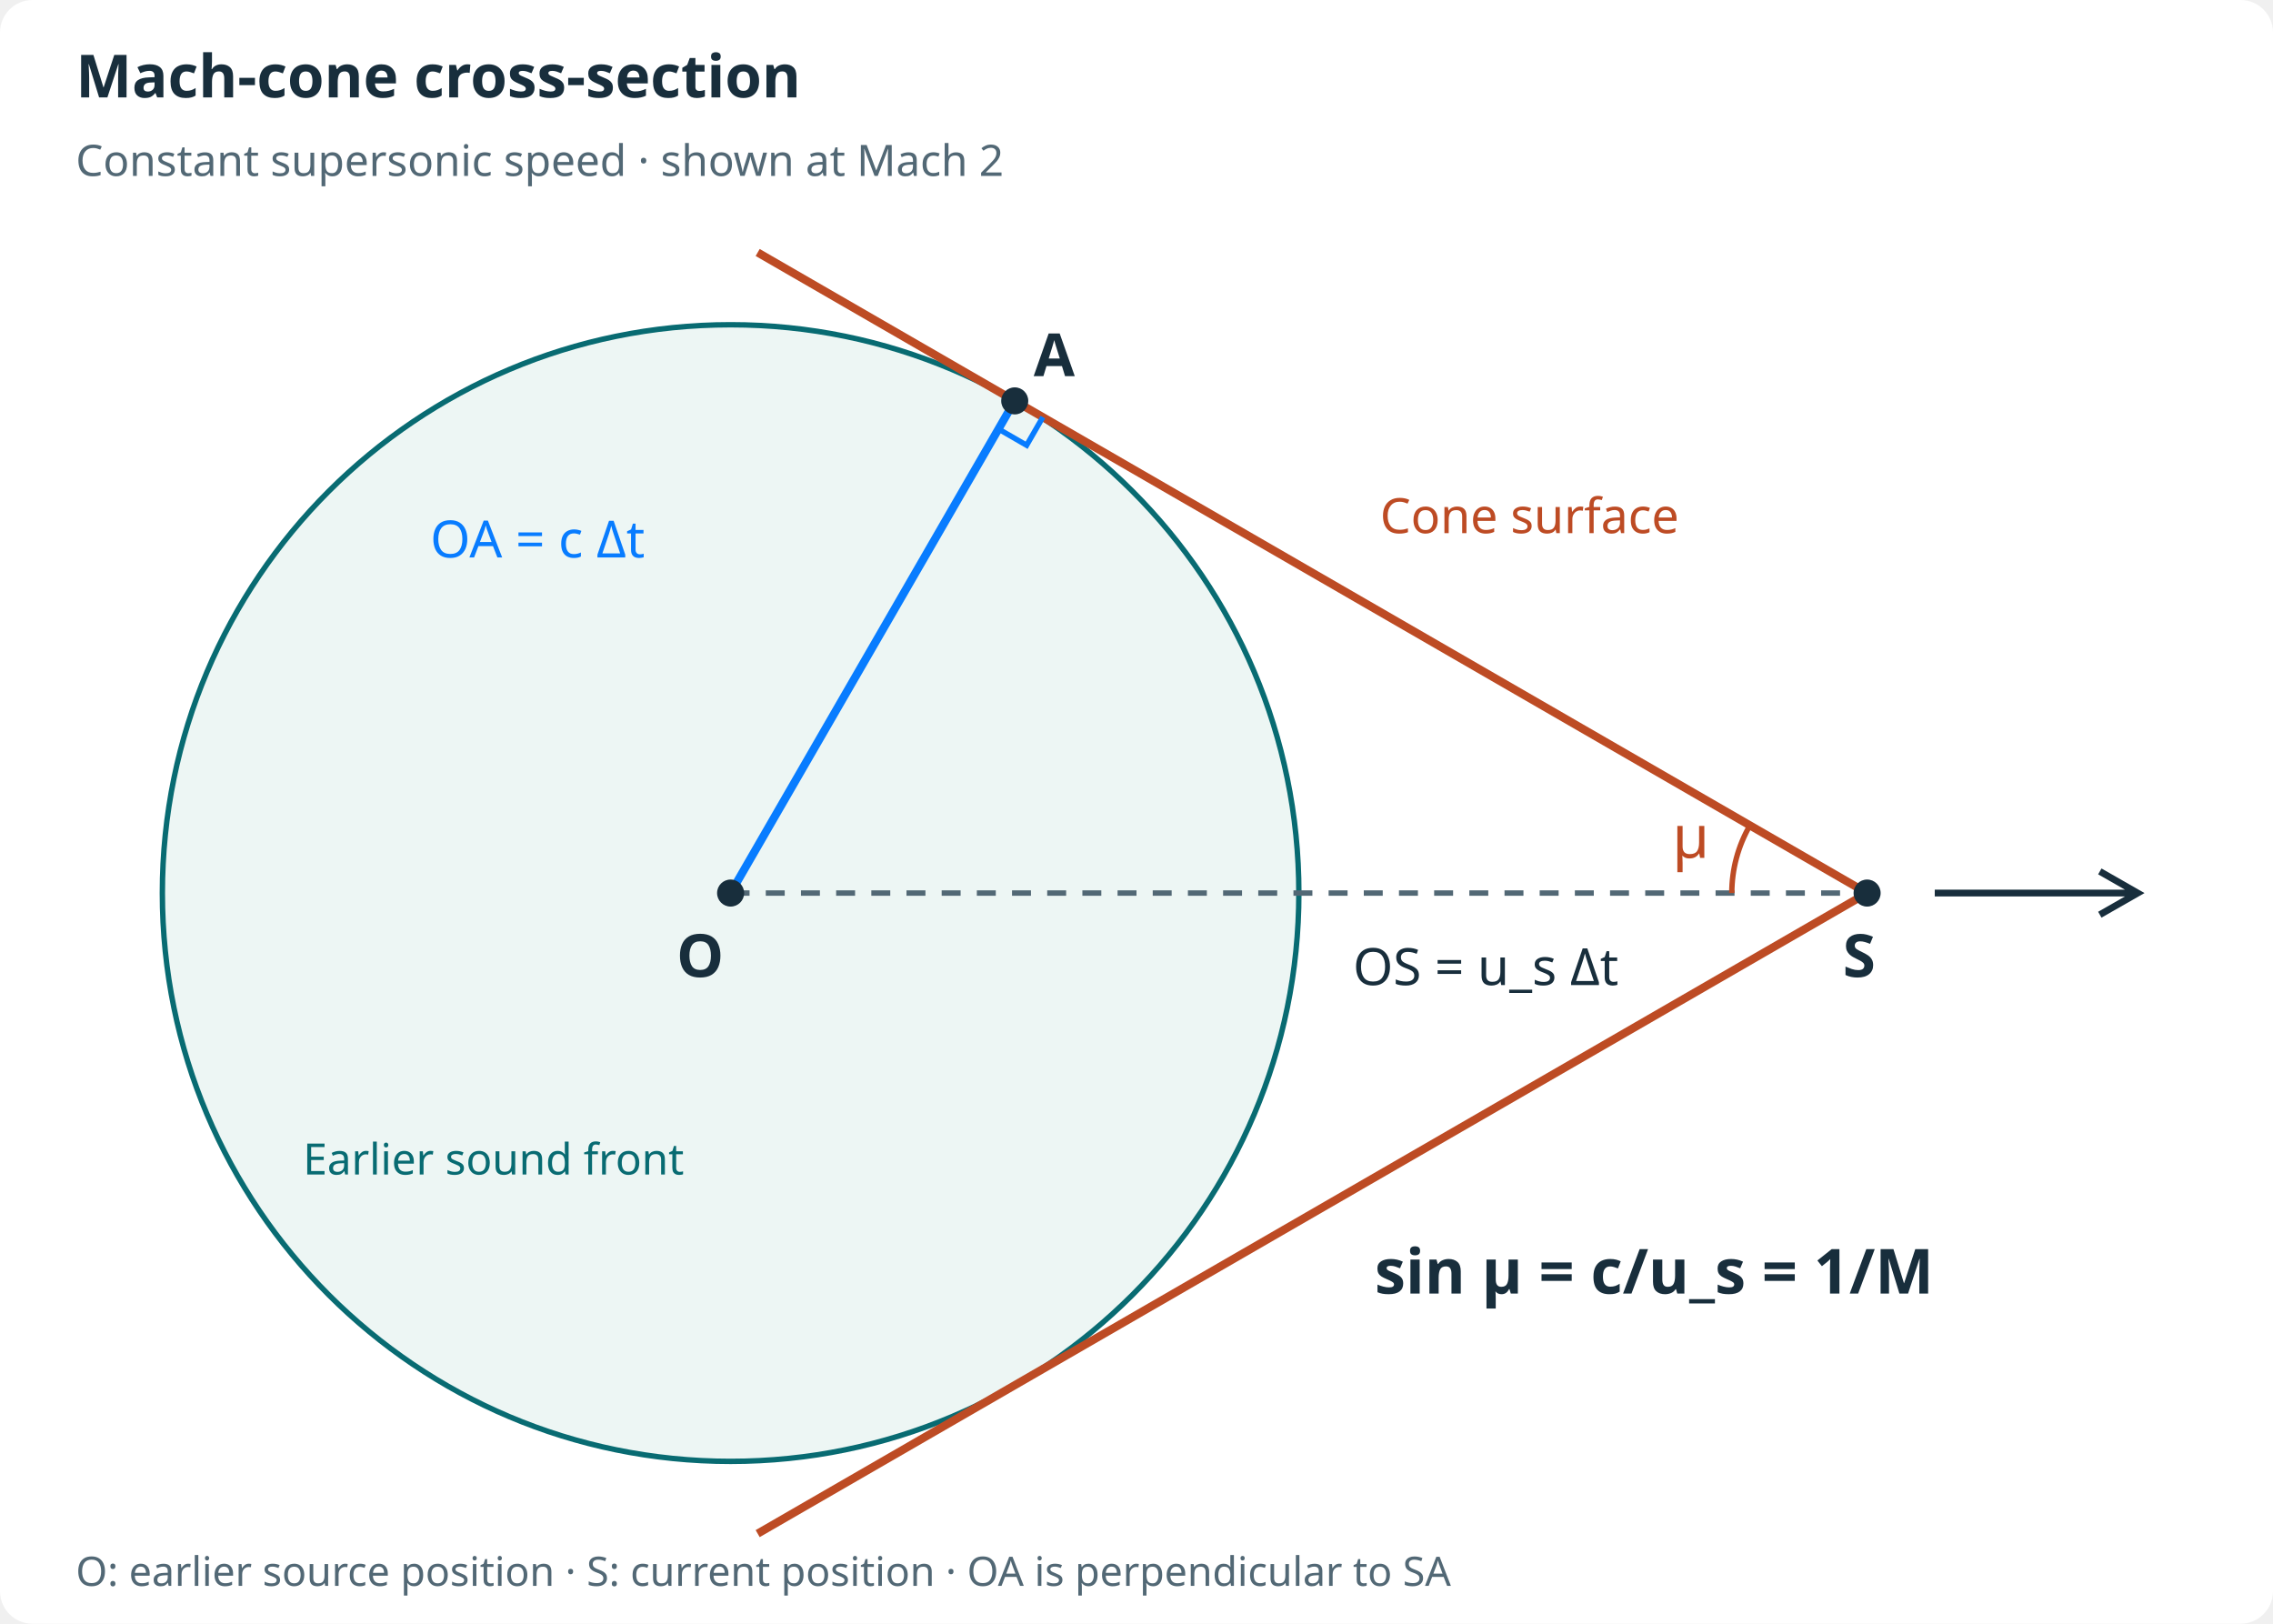
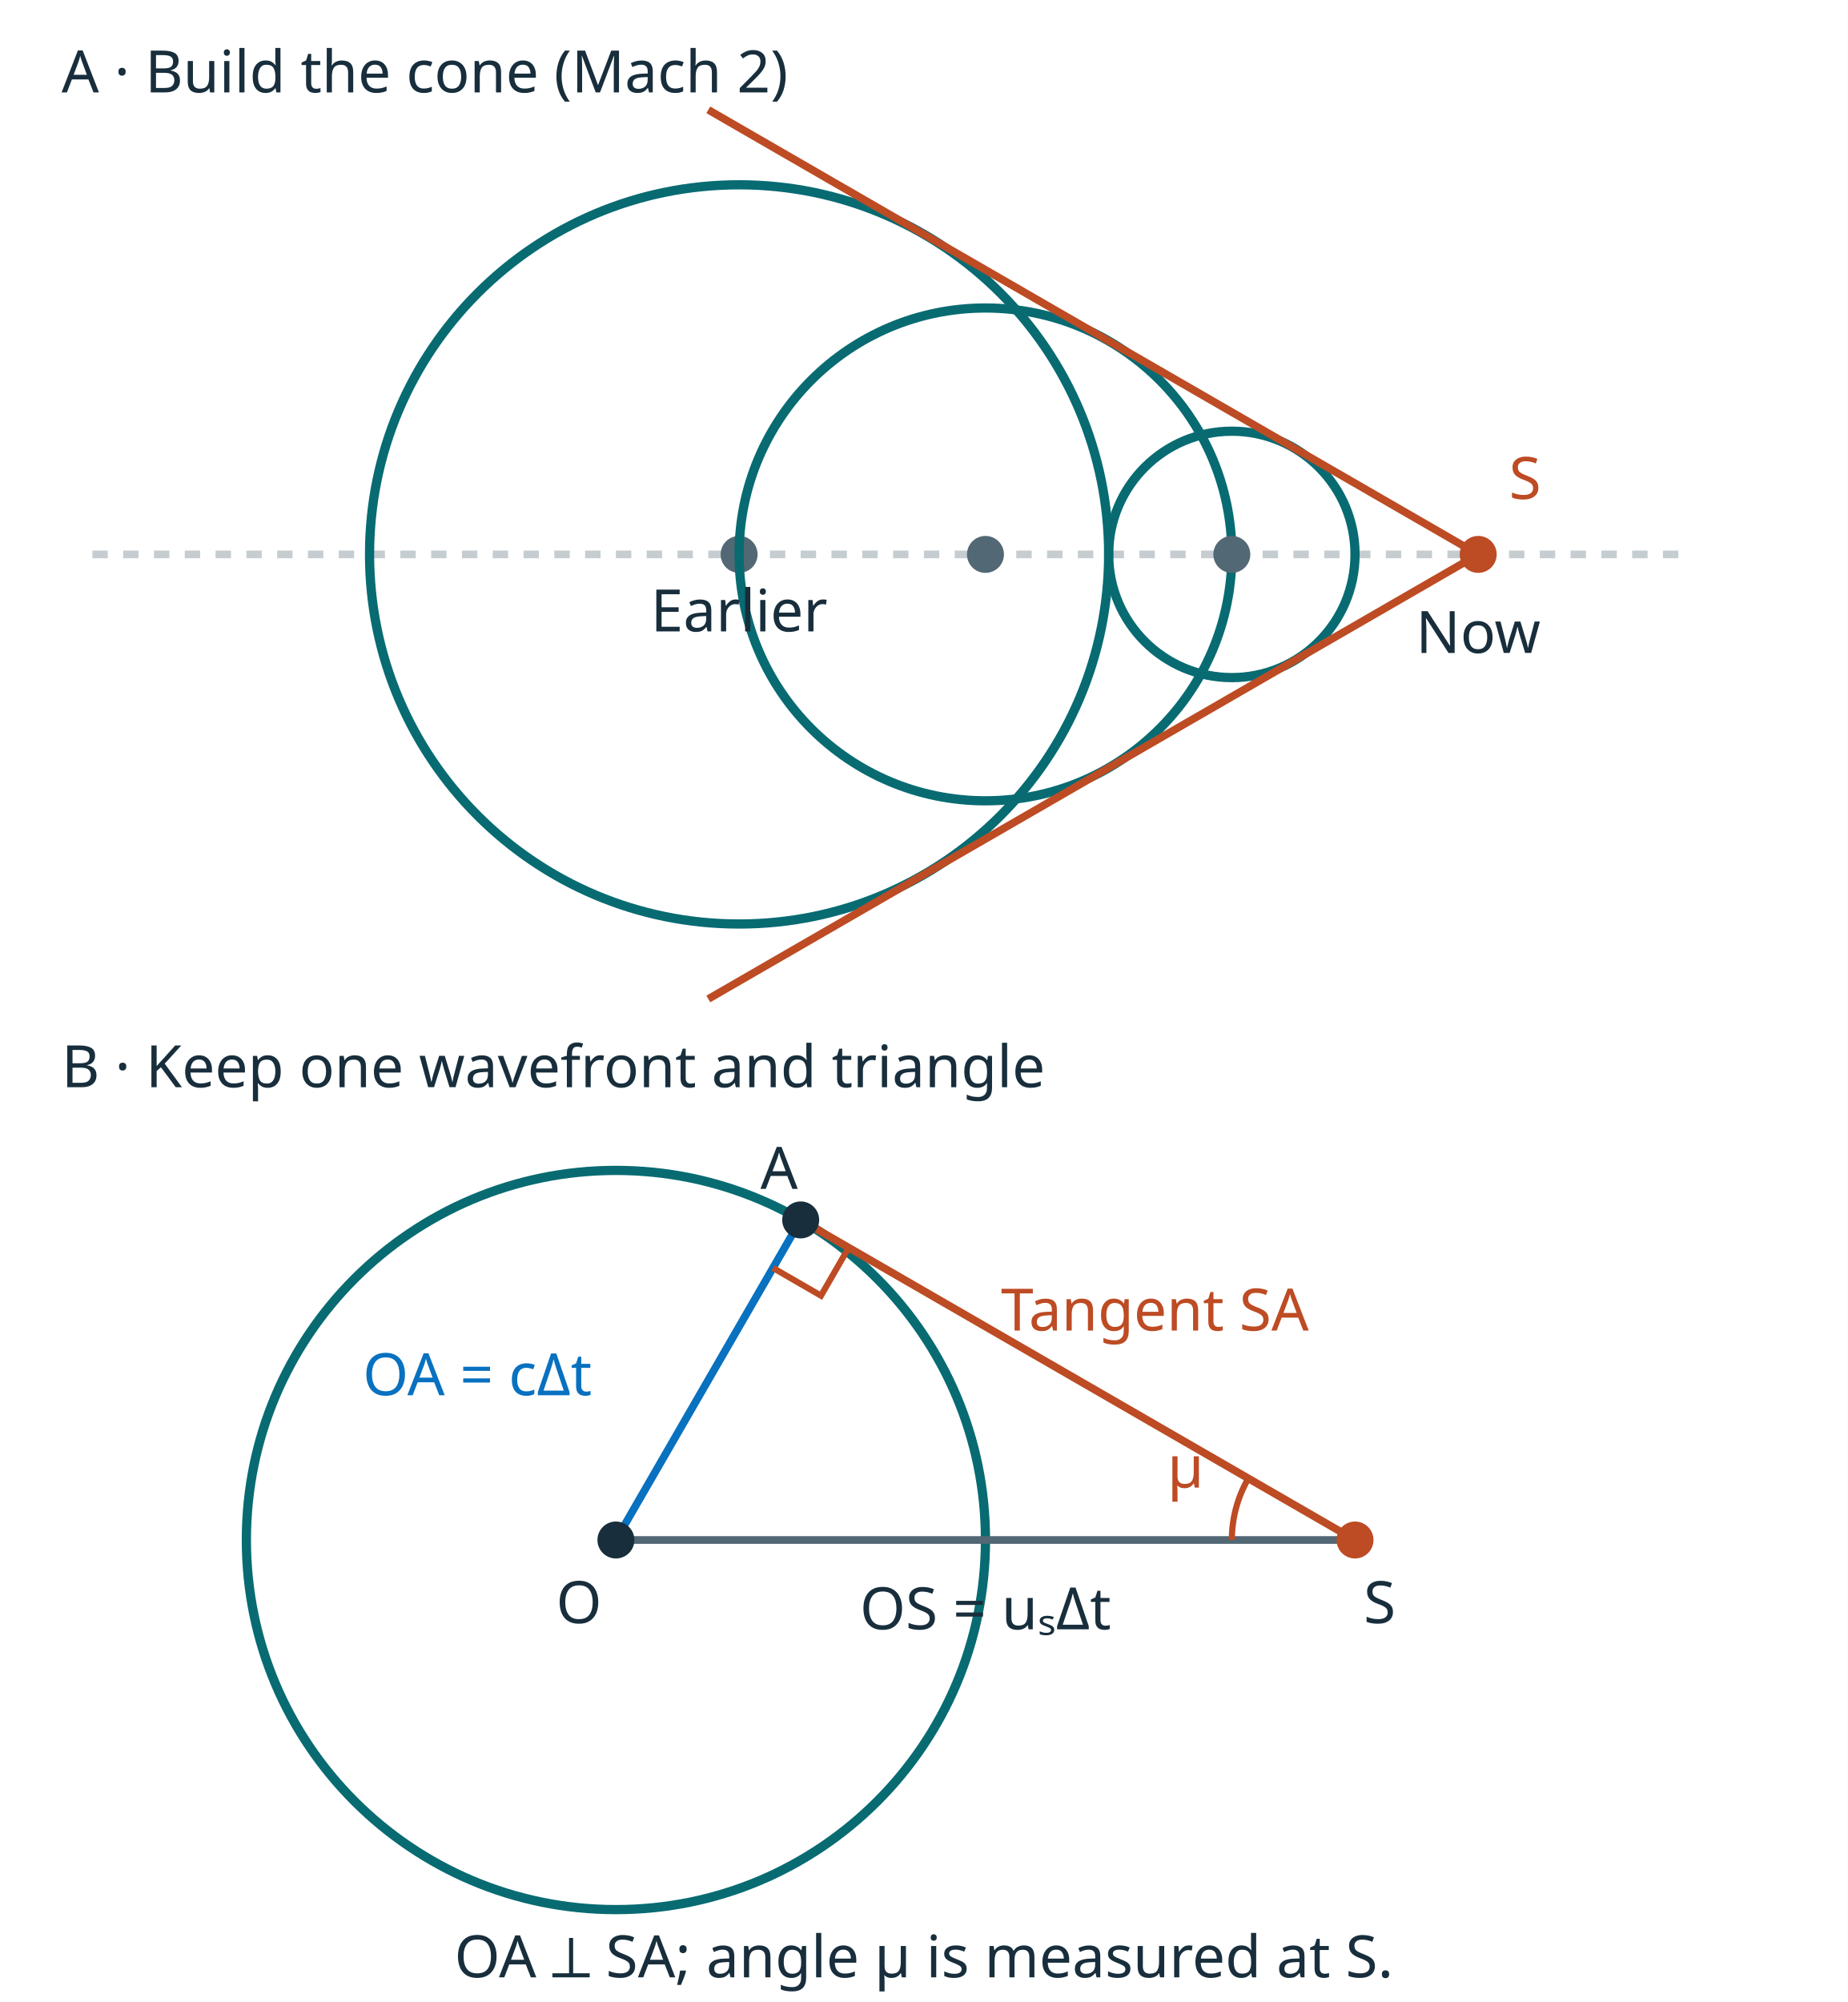
- <svg xmlns="http://www.w3.org/2000/svg" viewBox="0 0 840 600" role="img" aria-labelledby="title desc">
-   <rect width="840" height="600" rx="12" fill="white" />
-   <g font-family="system-ui,sans-serif" fill="#182e3c">
-     <text x="28" y="36" font-size="22" font-weight="700">Mach-cone cross-section</text>
-     <text x="28" y="65" font-size="16" fill="#526875">Constant supersonic speed · shown at Mach 2</text>
-     <circle cx="270" cy="330" r="210" fill="#edf6f4" stroke="#086b72" stroke-width="2" />
-     <path d="M280 93.3 690 330 280 566.7" stroke="#bd4b24" stroke-width="3" fill="none" />
-     <path d="M270 330 375 148.135" stroke="#087cff" stroke-width="3" />
-     <path d="M270 330H690" stroke="#526875" stroke-width="2" stroke-dasharray="7 6" />
-     <path d="M369 158.527 379.392 164.527 385.392 154.135" stroke="#087cff" stroke-width="2" fill="none" />
-     <path d="M640 330A50 50 0 0 1 646.7 305" stroke="#bd4b24" stroke-width="2" fill="none" />
-     <path d="M715 330H790m-14-8 14 8-14 8" fill="none" stroke="#182e3c" stroke-width="2.5" />
-     <g fill="#182e3c">
-       <circle cx="270" cy="330" r="5" />
-       <circle cx="690" cy="330" r="5" />
-       <circle cx="375" cy="148.135" r="5" />
-     </g>
-     <text x="382" y="139" font-size="22" font-weight="700">A</text>
-     <text x="250" y="361" font-size="22" font-weight="700">O</text>
-     <text x="681" y="361" font-size="22" font-weight="700">S</text>
-     <text x="618" y="317" font-size="22" fill="#bd4b24">μ</text>
-     <text x="500" y="364" font-size="19">OS = u_s Δt</text>
-     <text x="159" y="206" font-size="19" fill="#087cff">OA = c Δt</text>
-     <text x="510" y="197" font-size="18" fill="#bd4b24">Cone surface</text>
-     <text x="112" y="434" font-size="16" fill="#086b72">Earlier sound front</text>
-     <text x="508" y="478" font-size="23" font-weight="700">sin μ = c/u_s = 1/M</text>
-     <text x="28" y="586" font-size="15" fill="#526875">O: earlier source position · S: current position · OA is perpendicular to SA</text>
+ <svg xmlns="http://www.w3.org/2000/svg" viewBox="0 0 600 650" role="img" aria-label="Mach 2 envelope and right triangle">
+   <rect width="600" height="650" fill="white" />
+   <g font-family="system-ui,sans-serif" font-size="19" fill="#182e3c">
+     <text x="20" y="30" fill="#182e3c" text-anchor="start">A · Build the cone (Mach 2)</text>
+     <path d="M30 180L550 180" stroke="#c5cdd1" stroke-width="2.5" fill="none" stroke-dasharray="5 5" />
+     <circle cx="240" cy="180" r="120" fill="none" stroke="#086b72" stroke-width="3" />
+     <circle cx="240" cy="180" r="6" fill="#526875" />
+     <circle cx="320" cy="180" r="80" fill="none" stroke="#086b72" stroke-width="3" />
+     <circle cx="320" cy="180" r="6" fill="#526875" />
+     <circle cx="400" cy="180" r="40" fill="none" stroke="#086b72" stroke-width="3" />
+     <circle cx="400" cy="180" r="6" fill="#526875" />
+     <path d="M230 35.662L480 180" stroke="#bd4b24" stroke-width="2.5" fill="none" />
+     <path d="M230 324.338L480 180" stroke="#bd4b24" stroke-width="2.5" fill="none" />
+     <circle cx="480" cy="180" r="6" fill="#bd4b24" />
+     <text x="490" y="162" fill="#bd4b24" text-anchor="start">S</text>
+     <text x="480" y="212" fill="#182e3c" text-anchor="middle">Now</text>
+     <text x="240" y="205" fill="#182e3c" text-anchor="middle">Earlier</text>
+     <text x="20" y="353" fill="#182e3c" text-anchor="start">B · Keep one wavefront and triangle</text>
+     <circle cx="200" cy="500" r="120" fill="none" stroke="#086b72" stroke-width="3" />
+     <path d="M200 500L440 500" stroke="#526875" stroke-width="2.5" fill="none" />
+     <path d="M200 500L260 396.077" stroke="#0871c0" stroke-width="2.5" fill="none" />
+     <path d="M260 396.077L440 500" stroke="#bd4b24" stroke-width="2.5" fill="none" />
+     <path d="M251 411.665 L266.588 420.665 L275.588 405.077 M400 500 A40 40 0 0 1 405.359 480" fill="none" stroke="#bd4b24" stroke-width="2" />
+     <circle cx="200" cy="500" r="6" fill="#182e3c" />
+     <circle cx="260" cy="396.077" r="6" fill="#182e3c" />
+     <circle cx="440" cy="500" r="6" fill="#bd4b24" />
+     <text x="188" y="527" fill="#182e3c" text-anchor="middle">O</text>
+     <text x="253" y="386" fill="#182e3c" text-anchor="middle">A</text>
+     <text x="448" y="527" fill="#182e3c" text-anchor="middle">S</text>
+     <text x="155" y="453" fill="#0871c0" text-anchor="middle">OA = cΔt</text>
+     <text x="320" y="529" fill="#182e3c" text-anchor="middle">OS = uₛΔt</text>
+     <text x="385" y="483" fill="#bd4b24" text-anchor="middle">μ</text>
+     <text x="375" y="432" fill="#bd4b24" text-anchor="middle">Tangent SA</text>
+     <text x="300" y="642" fill="#182e3c" text-anchor="middle">OA ⟂ SA; angle μ is measured at S.</text>
  </g>
</svg>
